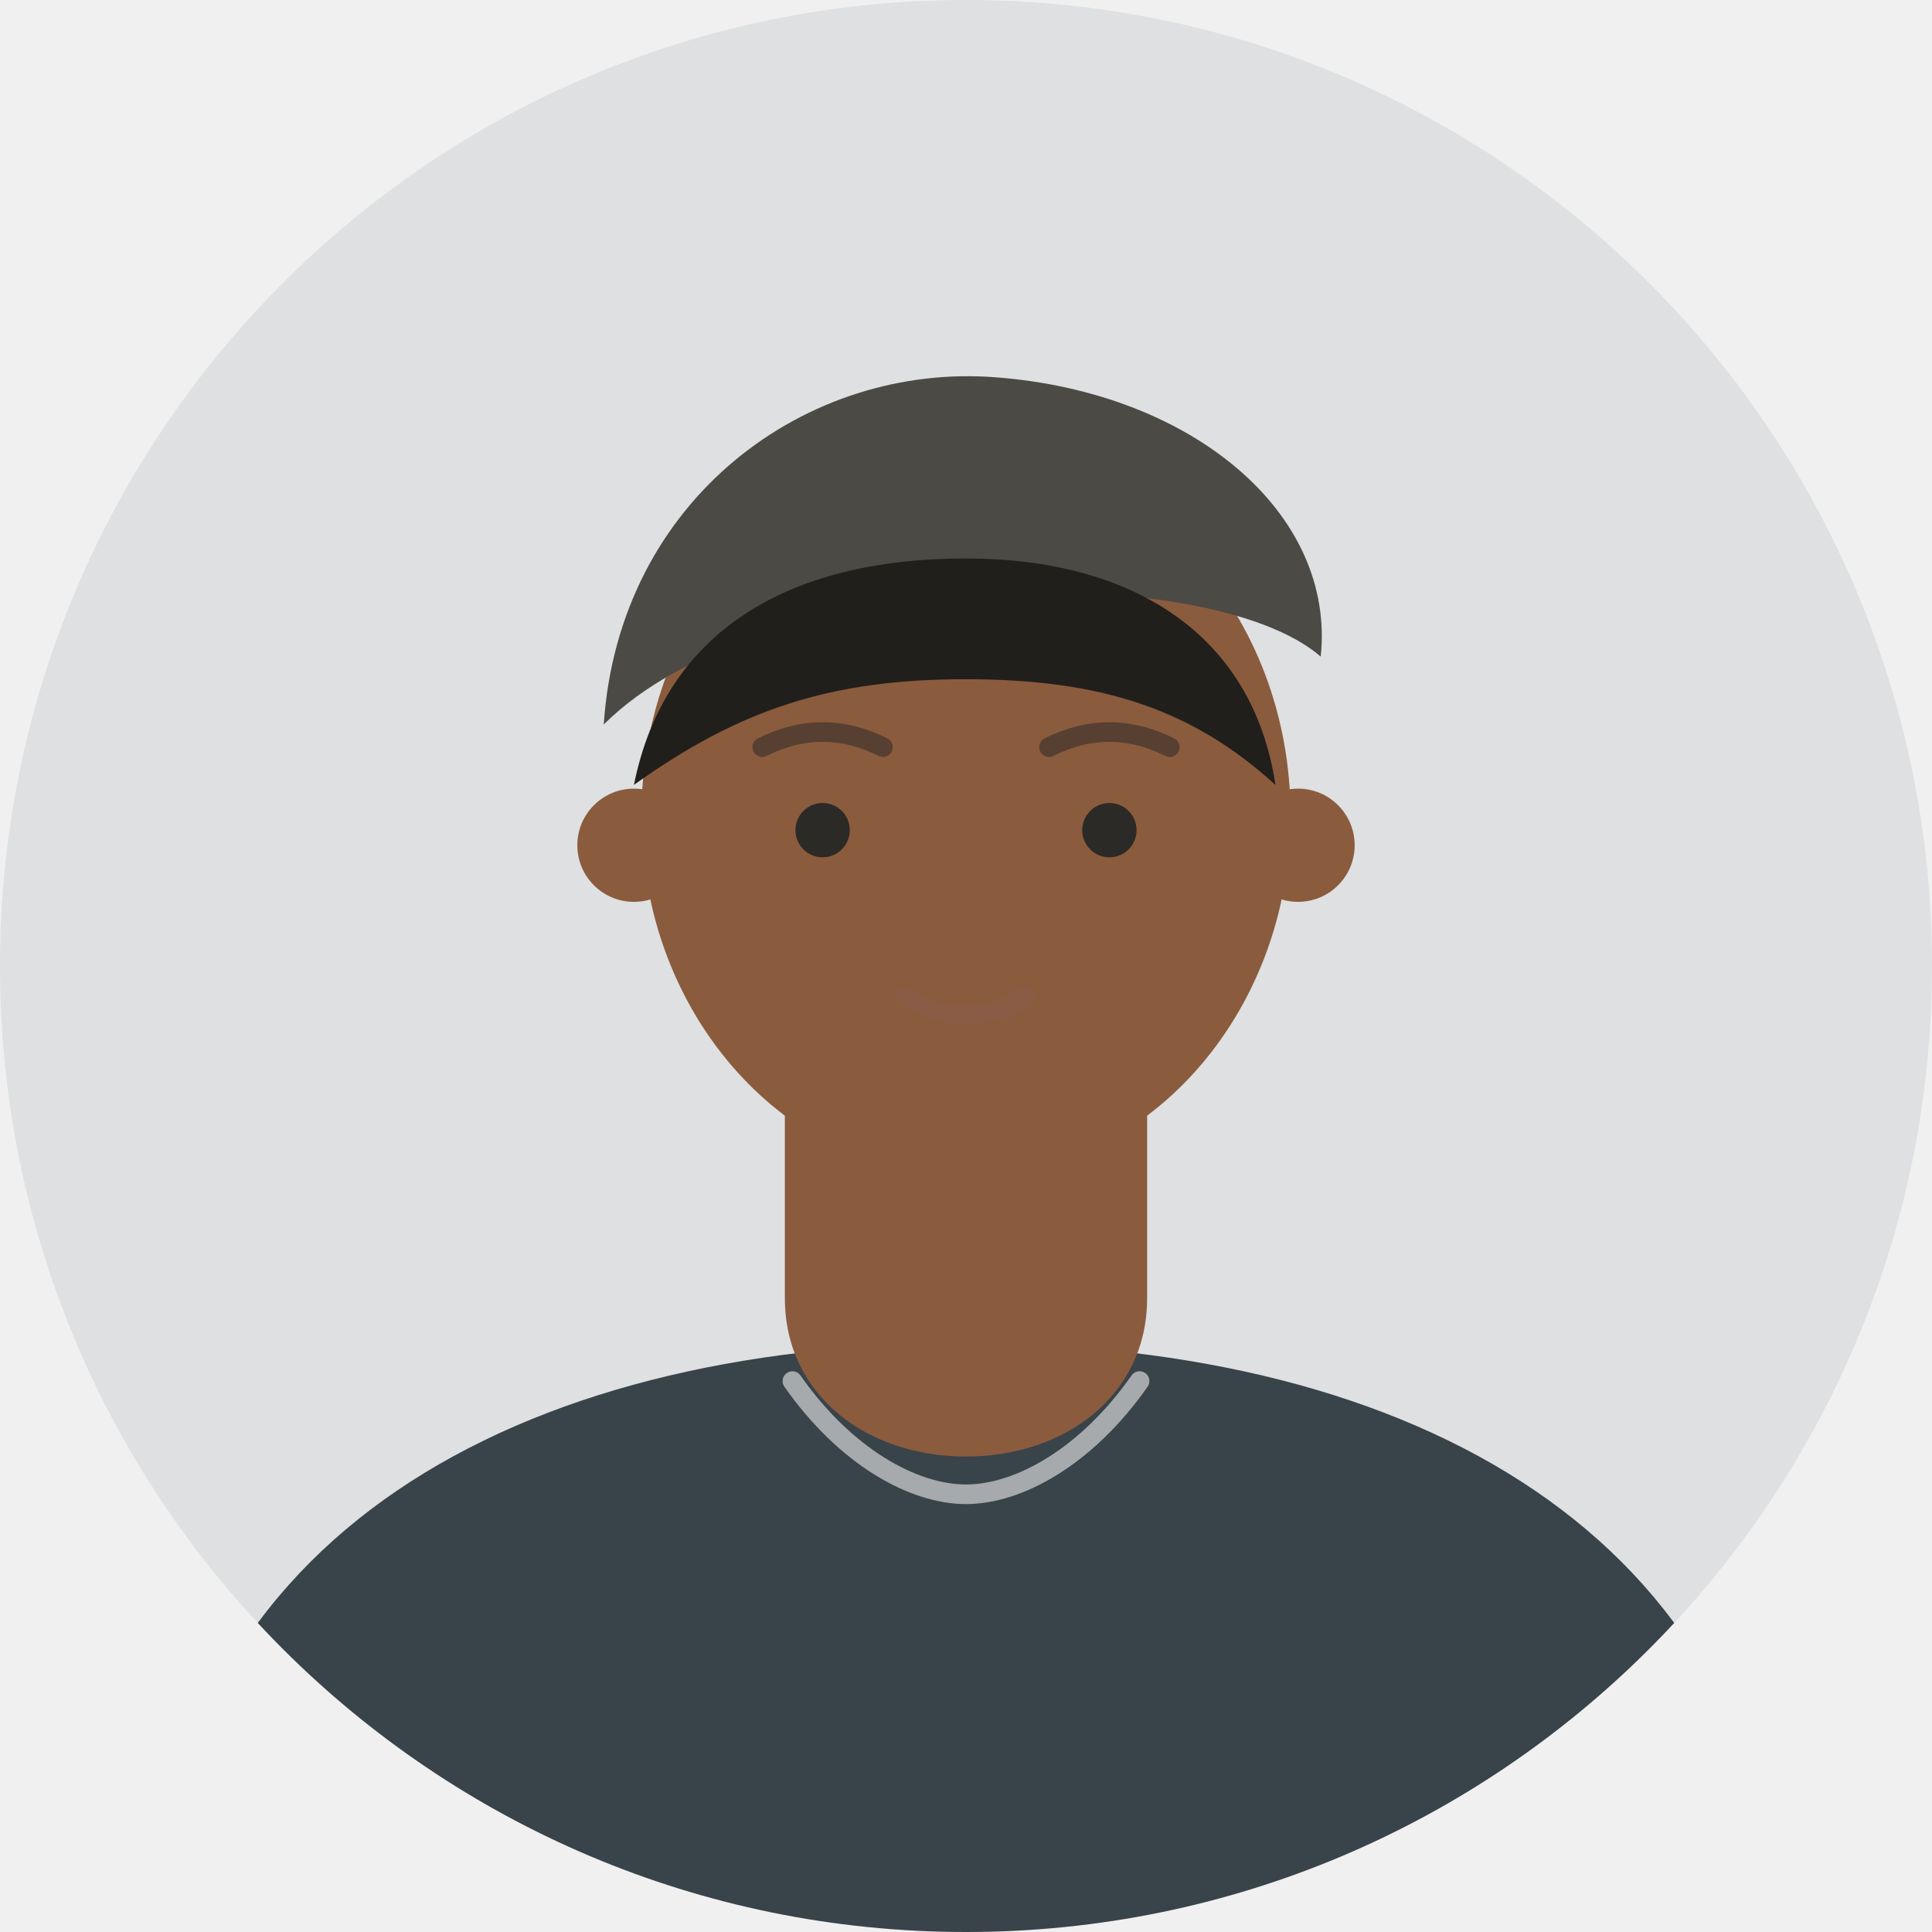
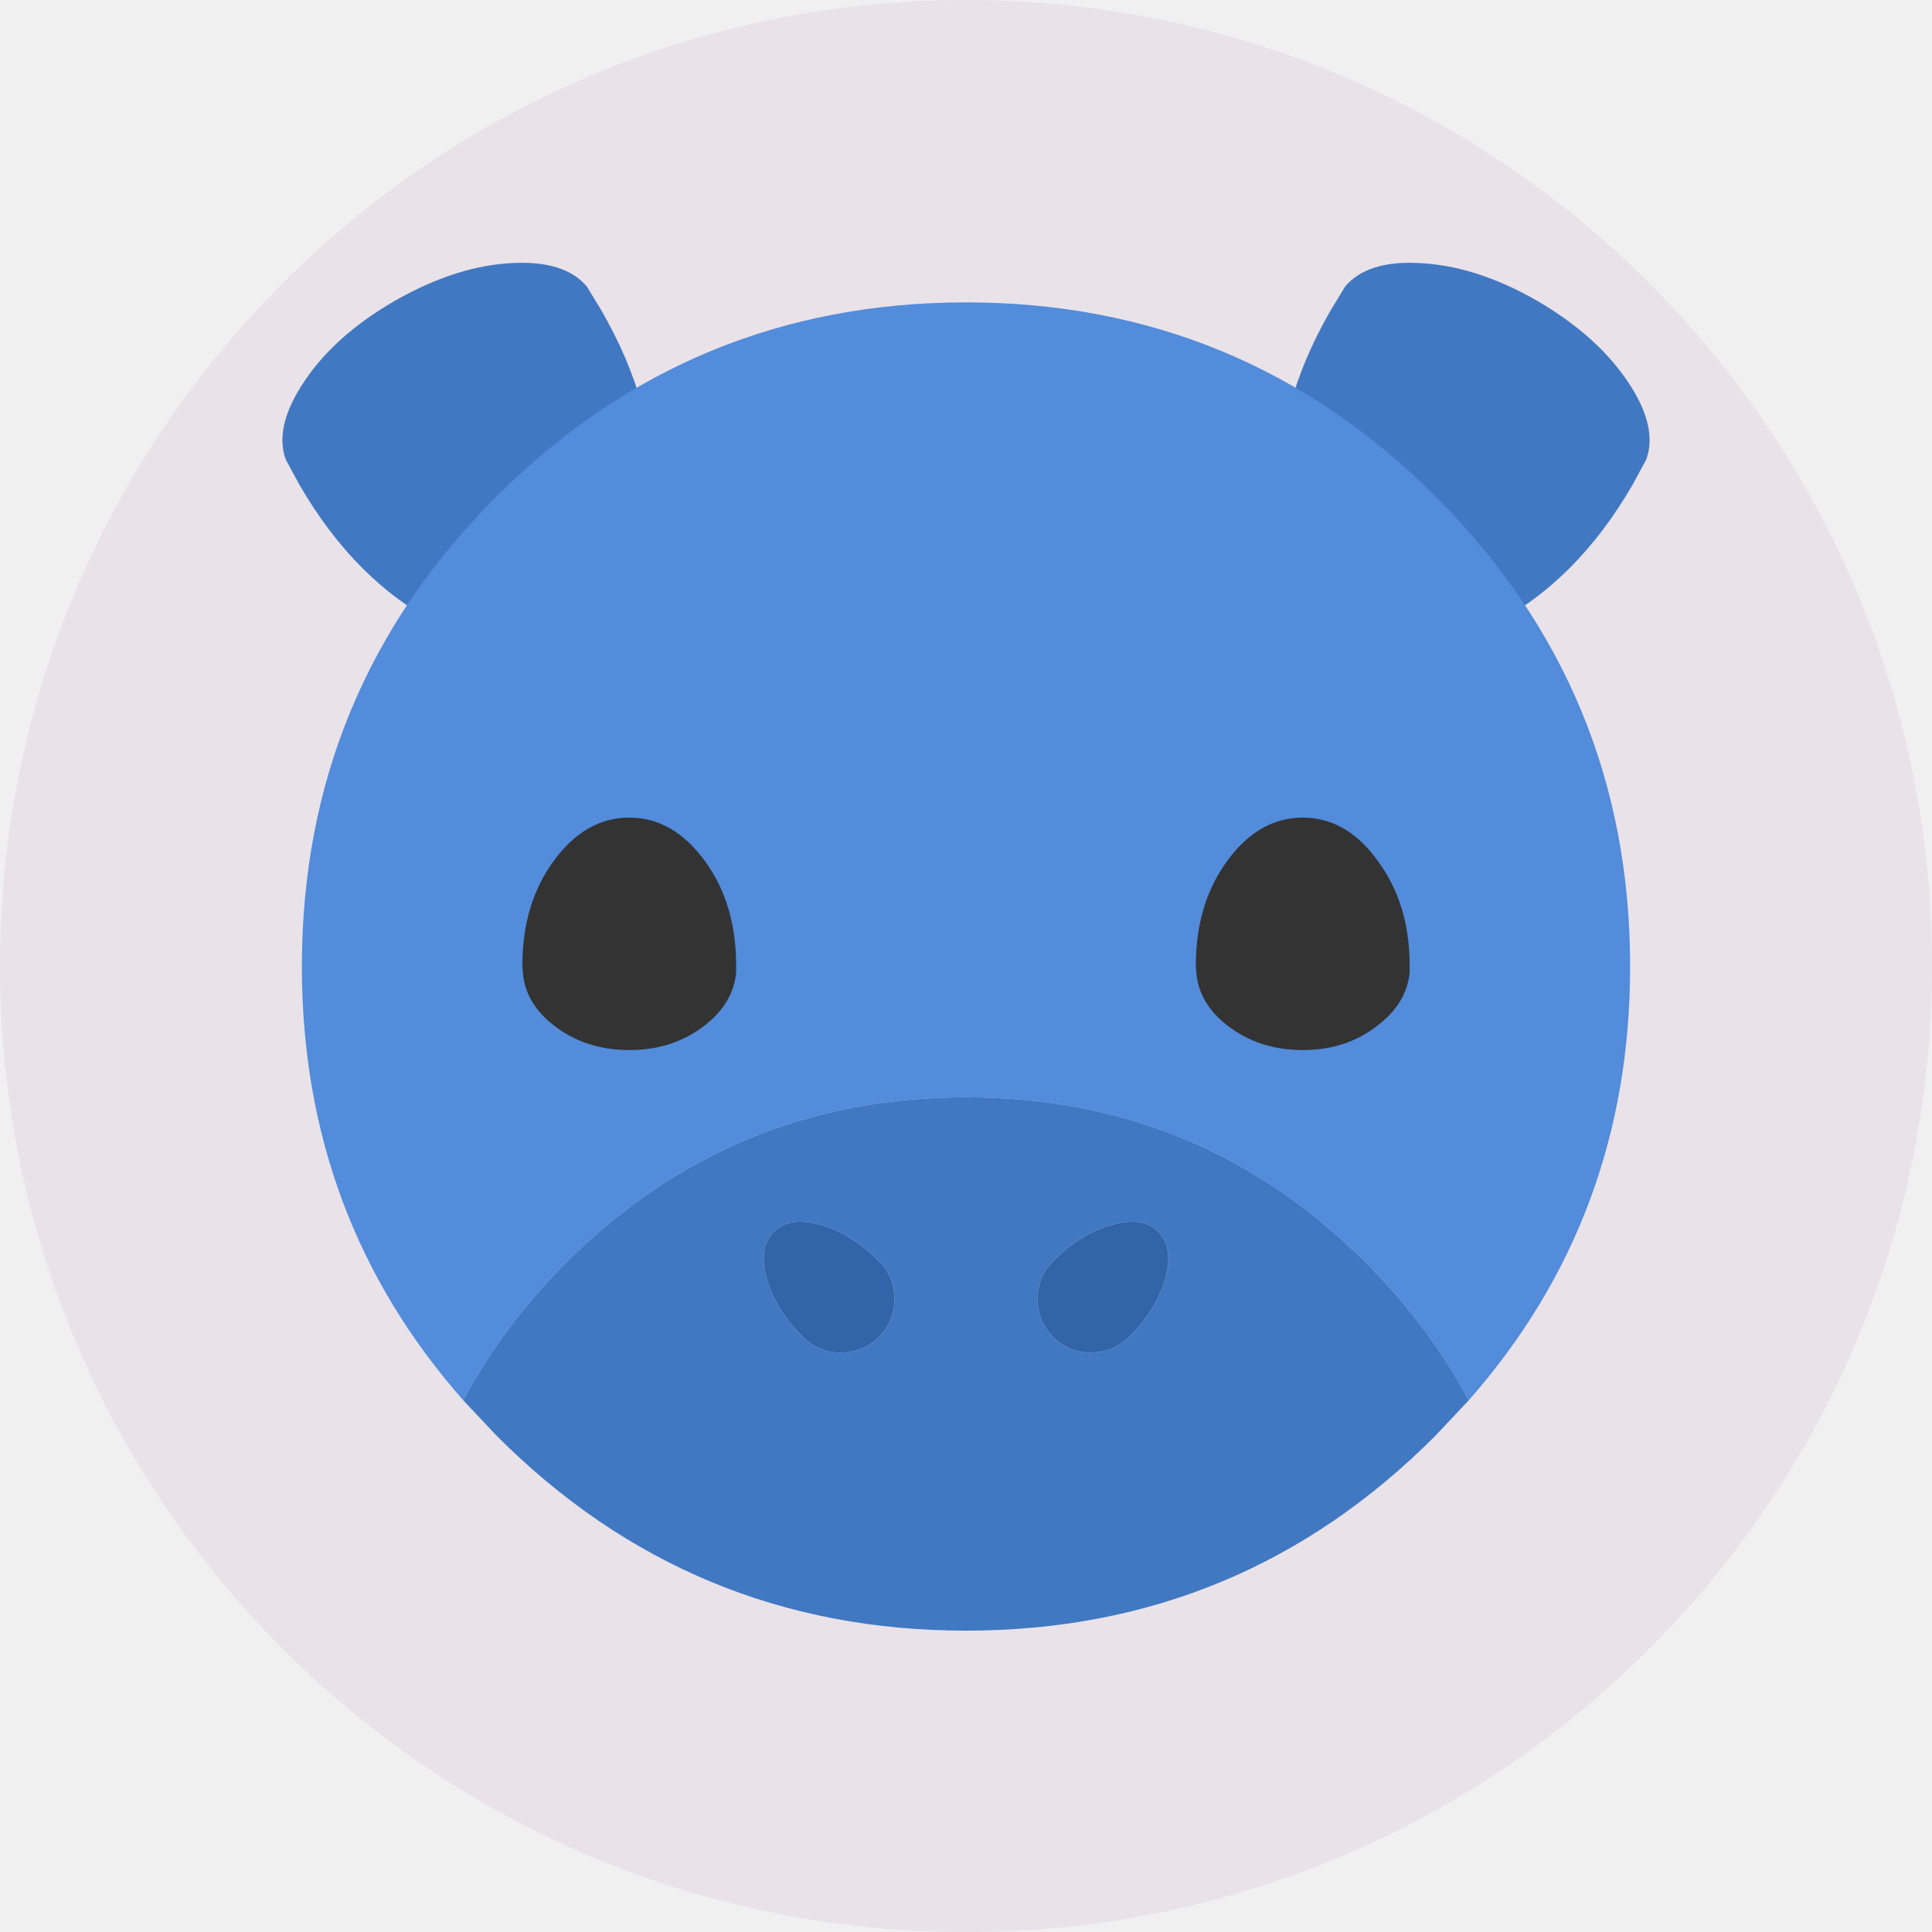
- <svg xmlns="http://www.w3.org/2000/svg" viewBox="0 0 256 256" width="256" height="256" role="img" aria-label="预设头像 08 松烟 · 贝雷帽">
-   <defs>
-     <clipPath id="face">
-       <circle cx="128" cy="128" r="128" />
-     </clipPath>
-   </defs>
-   <circle cx="128" cy="128" r="128" fill="#DEE0E1" />
-   <g clip-path="url(#face)">
-     <path d="M20 256c3-52 48-78 108-78s105 26 108 78z" fill="#39434A" />
-     <path d="M104 138h48v34c0 13-11 21-24 21s-24-8-24-21z" fill="#8B5B3E" />
-     <path d="M105 183c7 10 16 15 23 15s16-5 23-15" fill="none" stroke="#ffffff" stroke-width="2.6" stroke-linecap="round" opacity=".55" />
-     <circle cx="84" cy="112" r="7.5" fill="#8B5B3E" />
-     <circle cx="172" cy="112" r="7.5" fill="#8B5B3E" />
-     <ellipse cx="128" cy="108" rx="43" ry="48" fill="#8B5B3E" />
-     <path d="M80 96C82 66 107 48 132 50C158 52 177 68 175 87C160 74 101 75 80 96Z" fill="#4B4A45" />
-     <path d="M84 104C88 84 104 74 128 74C150 74 166 84 169 104C158 94 146 90 128 90C110 90 98 94 84 104Z" fill="#211F1C" />
-     <path d="M101 99 Q109 95 117 99" fill="none" stroke="#2B2A26" stroke-width="2.6" stroke-linecap="round" opacity=".55" />
-     <path d="M139 99 Q147 95 155 99" fill="none" stroke="#2B2A26" stroke-width="2.6" stroke-linecap="round" opacity=".55" />
-     <circle cx="109" cy="110" r="3.6" fill="#2B2A26" />
-     <circle cx="147" cy="110" r="3.6" fill="#2B2A26" />
-     <path d="M120 132 Q128 137 136 132" fill="none" stroke="#8A5C47" stroke-width="2.4" stroke-linecap="round" opacity=".85" />
+ <svg xmlns="http://www.w3.org/2000/svg" viewBox="0 0 256 256" width="256" height="256" role="img" aria-label="预设头像 08 河马">
+   <circle cx="128" cy="128" r="128" fill="#E9E2E8" />
+   <g transform="translate(-558.125 -411.825) scale(1.375)">
+     <path d="M455.5 324.85 Q460.35 324.65 462.45 327.1 L463.85 329.4 Q469.25 338.75 468.85 347.85 468.35 356.9 462.35 360.4 456.3 363.9 448.25 359.7 440.15 355.55 434.75 346.2 L433.45 343.8 Q432.35 340.8 434.95 336.7 437.9 332 443.95 328.5 450 325.05 455.5 324.85 M542.45 324.85 Q548.05 325.05 554.05 328.5 560.05 332 563.05 336.7 565.65 340.8 564.55 343.8 L563.25 346.2 Q557.85 355.55 549.75 359.7 541.65 363.9 535.65 360.4 529.65 356.9 529.2 347.85 528.75 338.75 534.15 329.4 L535.55 327.1 Q537.65 324.65 542.45 324.85" fill="#4178C2" />
+     <path d="M450.55 434.45 Q435 416.8 435 392.65 435 366.1 453.75 347.35 472.5 328.65 499 328.65 525.55 328.65 544.25 347.35 563 366.1 563 392.65 563 416.8 547.45 434.45 543.65 427.3 537.5 421.15 521.6 405.25 499 405.25 476.45 405.25 460.5 421.15 454.35 427.3 450.55 434.45" fill="#528CDB" />
+     <path d="M450.55 434.45 Q454.35 427.3 460.5 421.15 476.45 405.25 499 405.25 521.6 405.25 537.5 421.15 543.65 427.3 547.45 434.45 L544.25 437.85 Q525.55 456.65 499 456.65 472.5 456.65 453.75 437.85 L450.55 434.45 M517.5 418.2 Q516 416.7 513.05 417.55 510.1 418.35 507.45 421 L507.3 421.15 Q505.9 422.6 505.9 424.7 505.9 426.85 507.4 428.35 508.9 429.85 511.05 429.85 513.1 429.85 514.6 428.45 L514.75 428.3 Q517.4 425.65 518.2 422.7 519.05 419.75 517.5 418.2 M483.4 428.45 Q484.9 429.85 486.95 429.85 489.1 429.85 490.6 428.35 492.1 426.85 492.1 424.7 492.1 422.6 490.7 421.15 L490.55 421 Q487.9 418.35 484.95 417.55 482 416.7 480.5 418.2 478.95 419.75 479.8 422.7 480.6 425.65 483.25 428.3 L483.4 428.45" fill="#4178C2" />
+     <path d="M483.4 428.45 L483.25 428.3 Q480.6 425.65 479.8 422.7 478.95 419.75 480.5 418.2 482 416.7 484.95 417.55 487.9 418.35 490.55 421 L490.7 421.15 Q492.1 422.6 492.1 424.7 492.1 426.85 490.6 428.35 489.1 429.85 486.95 429.85 484.9 429.85 483.4 428.45 M517.5 418.2 Q519.05 419.75 518.2 422.7 517.4 425.65 514.75 428.3 L514.6 428.45 Q513.1 429.85 511.05 429.85 508.9 429.85 507.4 428.35 505.9 426.85 505.9 424.7 505.9 422.6 507.3 421.15 L507.45 421 Q510.1 418.35 513.05 417.55 516 416.7 517.5 418.2" fill="#3164A8" />
+     <path d="M476.85 392.5 L476.85 392.7 476.85 393.25 Q476.55 396.2 473.85 398.3 470.8 400.7 466.55 400.7 462.3 400.7 459.25 398.3 456.55 396.2 456.3 393.25 L456.25 392.7 456.25 392.5 456.25 392.35 Q456.3 386.55 459.25 382.5 462.3 378.3 466.55 378.3 470.8 378.3 473.85 382.5 476.8 386.55 476.85 392.35 L476.85 392.5 M541.75 392.5 L541.75 392.7 541.75 393.25 Q541.45 396.2 538.7 398.3 535.7 400.7 531.45 400.7 527.2 400.7 524.15 398.3 521.45 396.2 521.2 393.25 L521.15 392.7 521.15 392.5 521.15 392.35 Q521.2 386.55 524.15 382.5 527.2 378.3 531.45 378.3 535.7 378.3 538.7 382.5 541.7 386.55 541.75 392.35 L541.75 392.5" fill="#333333" />
  </g>
</svg>
